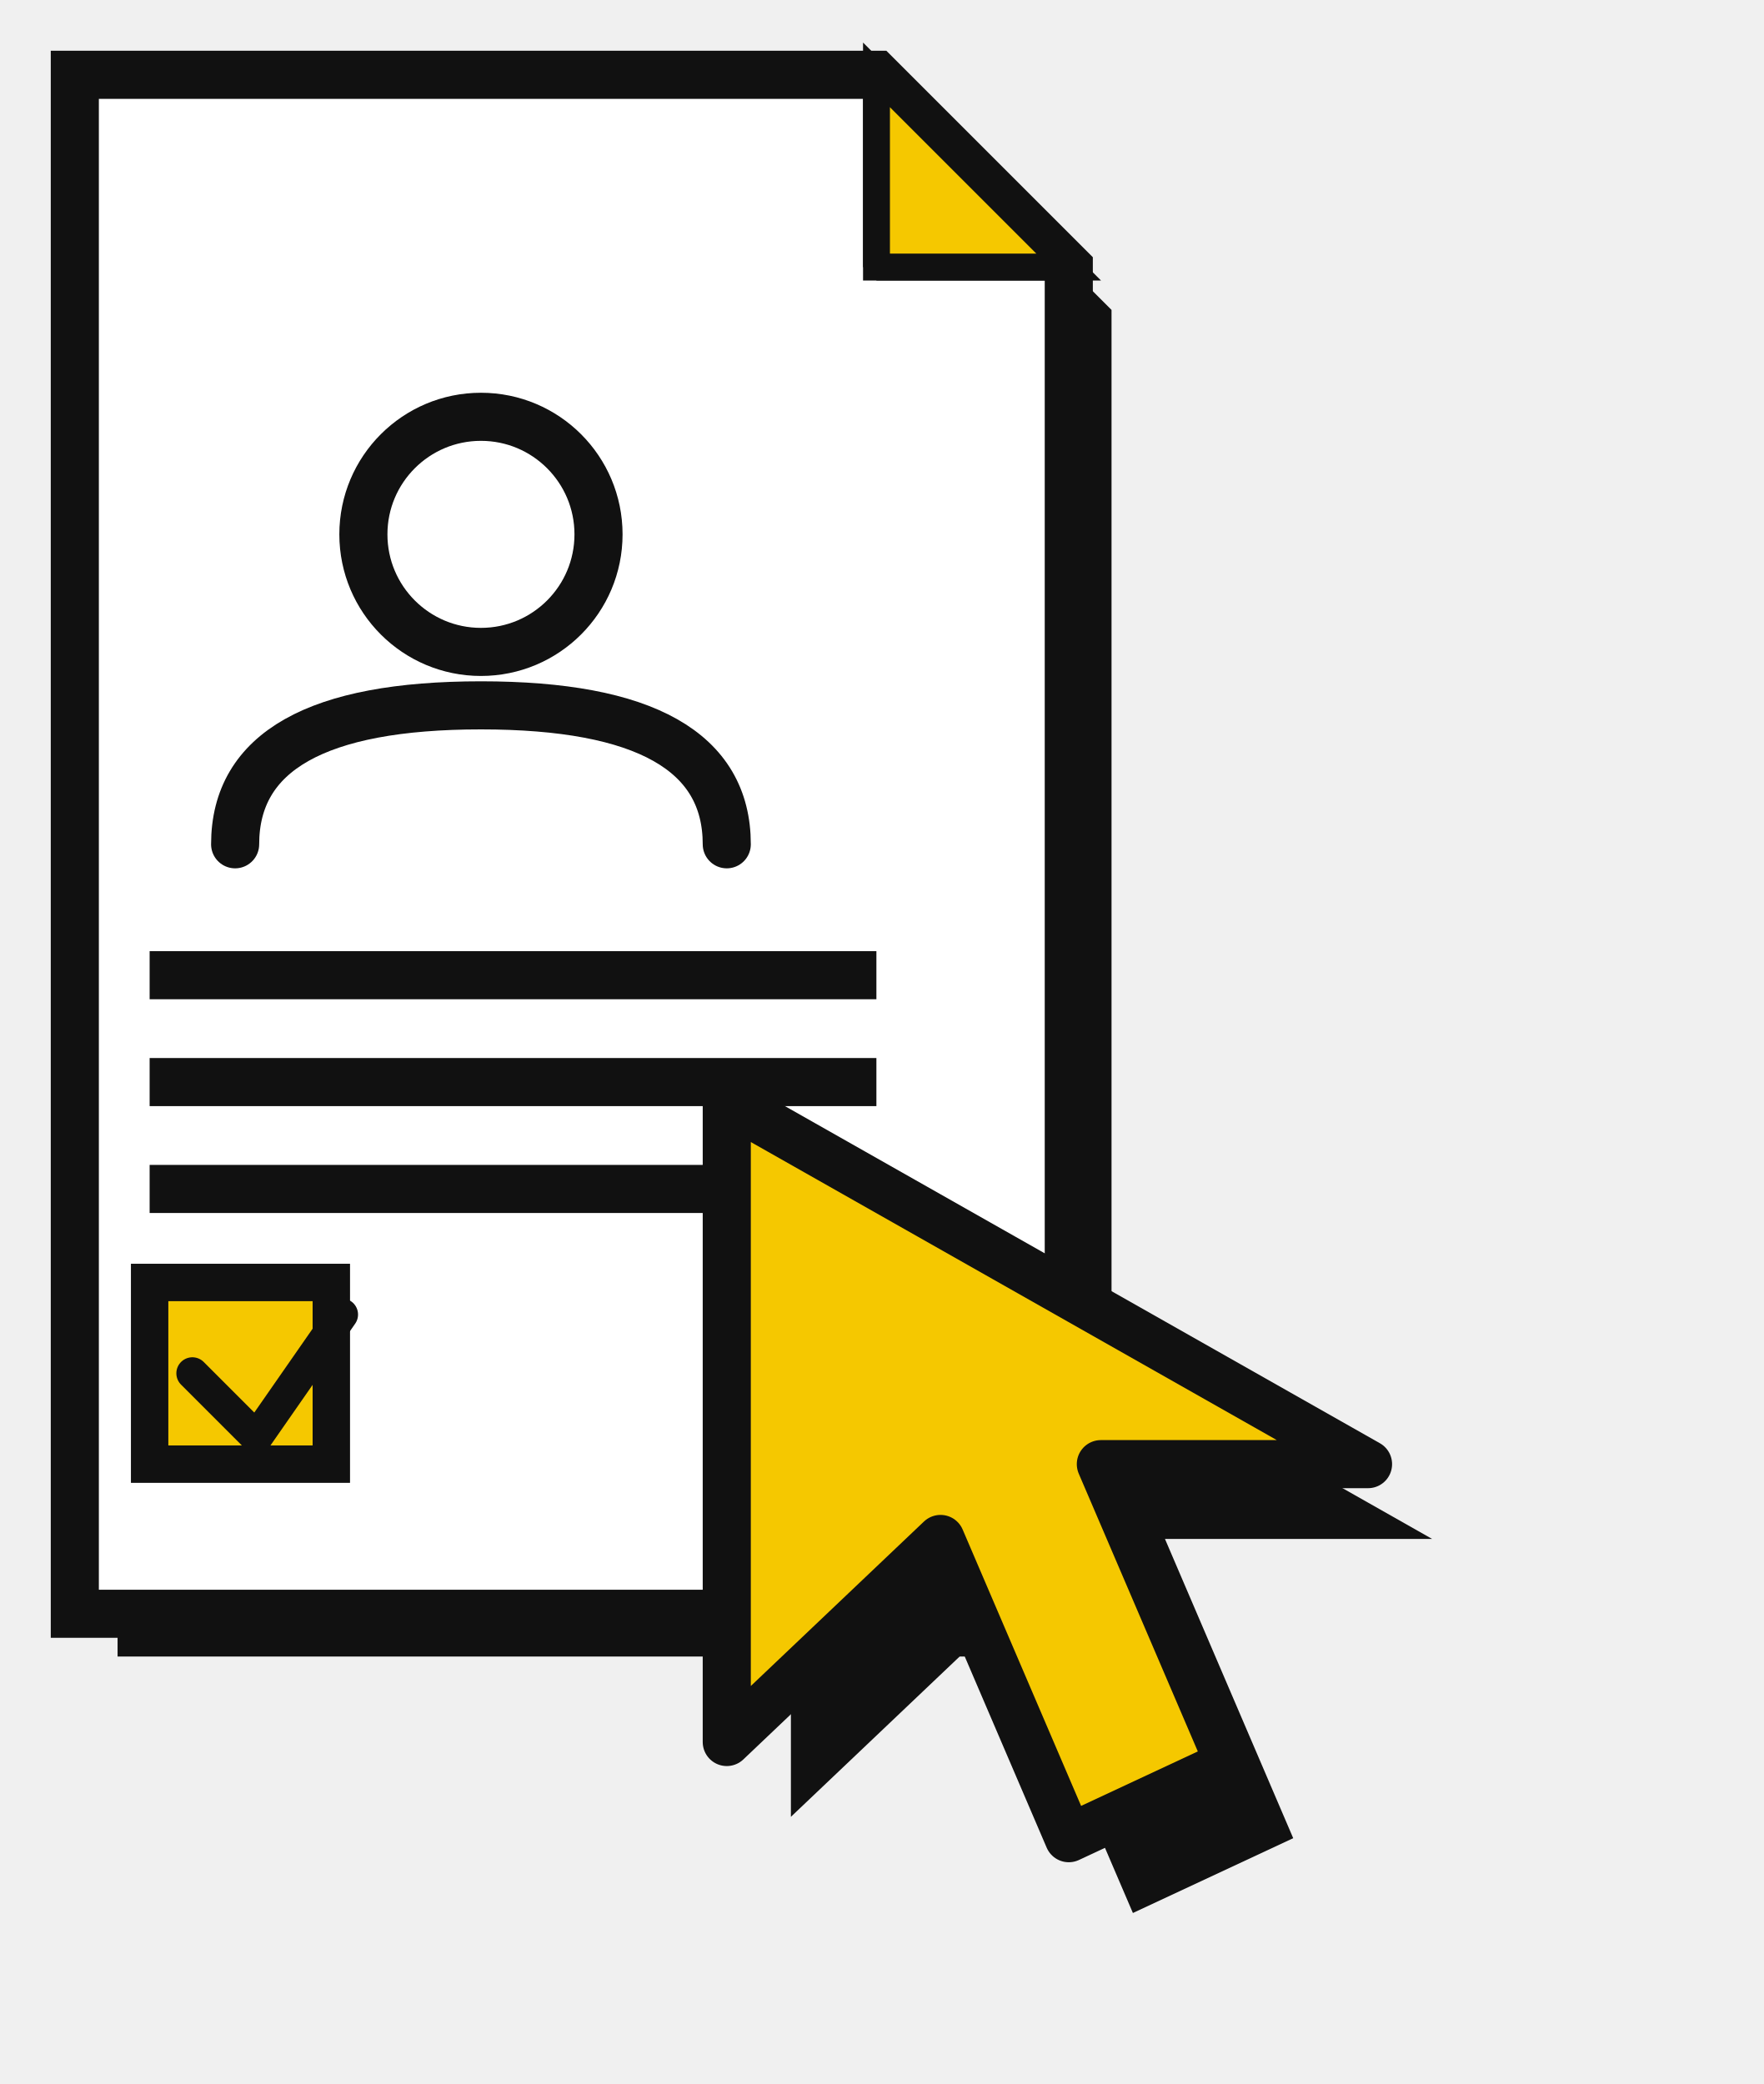
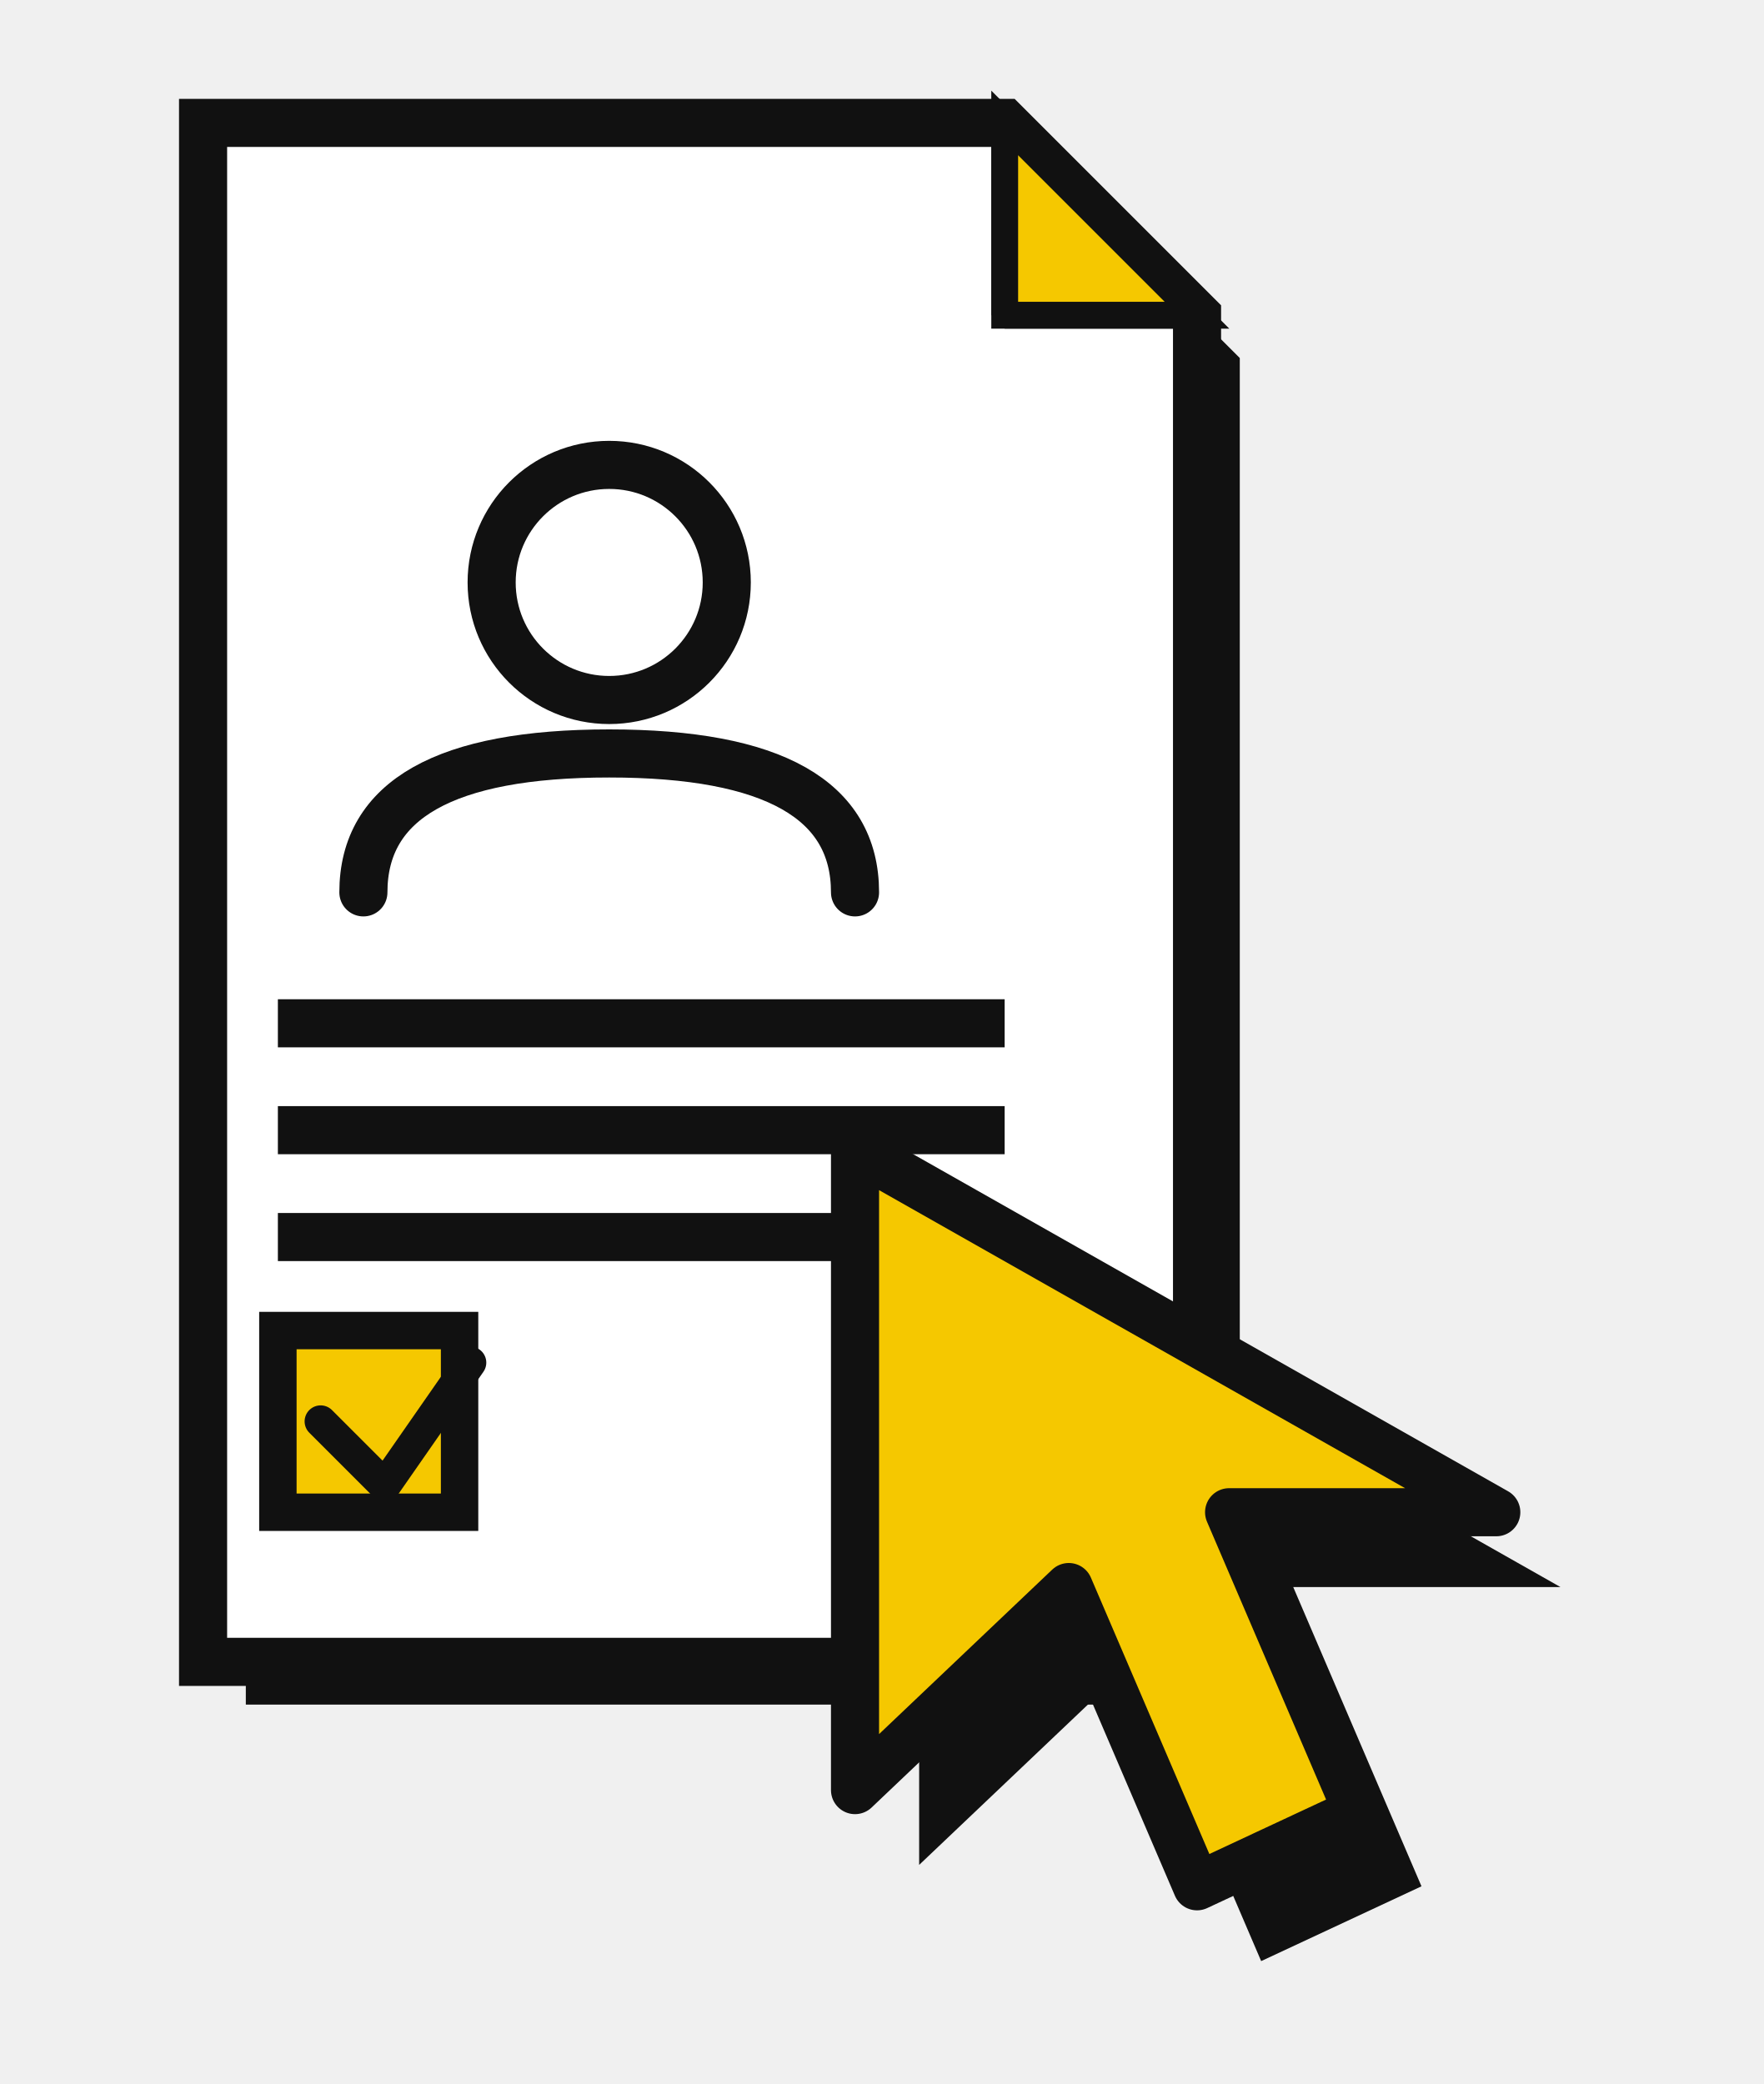
- <svg xmlns="http://www.w3.org/2000/svg" width="100%" viewBox="0 0 330 390" role="img" style="">
+ <svg xmlns="http://www.w3.org/2000/svg" width="100%" viewBox="-24 -9 330 390" role="img" style="">
  <polygon points="22,22 172,22 208,58 208,310 22,310" fill="#111" stroke="none" style="fill:rgb(17, 17, 17);stroke:none;color:rgb(11, 11, 11);stroke-width:1px;stroke-linecap:butt;stroke-linejoin:miter;opacity:1;font-family:&quot;Anthropic Sans&quot;, -apple-system, BlinkMacSystemFont, &quot;Segoe UI&quot;, sans-serif;font-size:16px;font-weight:400;text-anchor:start;dominant-baseline:auto" />
  <polygon points="14,14 164,14 200,50 200,302 14,302" fill="white" stroke="#111" stroke-width="9" stroke-linejoin="miter" style="fill:rgb(255, 255, 255);stroke:rgb(17, 17, 17);color:rgb(11, 11, 11);stroke-width:9px;stroke-linecap:butt;stroke-linejoin:miter;opacity:1;font-family:&quot;Anthropic Sans&quot;, -apple-system, BlinkMacSystemFont, &quot;Segoe UI&quot;, sans-serif;font-size:16px;font-weight:400;text-anchor:start;dominant-baseline:auto" />
  <polygon points="164,14 200,50 164,50" fill="#F5C800" stroke="#111" stroke-width="5" stroke-linejoin="miter" style="fill:rgb(245, 200, 0);stroke:rgb(17, 17, 17);color:rgb(11, 11, 11);stroke-width:5px;stroke-linecap:butt;stroke-linejoin:miter;opacity:1;font-family:&quot;Anthropic Sans&quot;, -apple-system, BlinkMacSystemFont, &quot;Segoe UI&quot;, sans-serif;font-size:16px;font-weight:400;text-anchor:start;dominant-baseline:auto" />
  <line x1="164" y1="14" x2="164" y2="50" stroke="#111" stroke-width="5" style="fill:rgb(0, 0, 0);stroke:rgb(17, 17, 17);color:rgb(11, 11, 11);stroke-width:5px;stroke-linecap:butt;stroke-linejoin:miter;opacity:1;font-family:&quot;Anthropic Sans&quot;, -apple-system, BlinkMacSystemFont, &quot;Segoe UI&quot;, sans-serif;font-size:16px;font-weight:400;text-anchor:start;dominant-baseline:auto" />
  <line x1="164" y1="50" x2="200" y2="50" stroke="#111" stroke-width="5" style="fill:rgb(0, 0, 0);stroke:rgb(17, 17, 17);color:rgb(11, 11, 11);stroke-width:5px;stroke-linecap:butt;stroke-linejoin:miter;opacity:1;font-family:&quot;Anthropic Sans&quot;, -apple-system, BlinkMacSystemFont, &quot;Segoe UI&quot;, sans-serif;font-size:16px;font-weight:400;text-anchor:start;dominant-baseline:auto" />
  <circle cx="90" cy="100" r="22" fill="none" stroke="#111" stroke-width="9" style="fill:none;stroke:rgb(17, 17, 17);color:rgb(11, 11, 11);stroke-width:9px;stroke-linecap:butt;stroke-linejoin:miter;opacity:1;font-family:&quot;Anthropic Sans&quot;, -apple-system, BlinkMacSystemFont, &quot;Segoe UI&quot;, sans-serif;font-size:16px;font-weight:400;text-anchor:start;dominant-baseline:auto" />
  <path d="M44,158 Q44,132 90,132 Q136,132 136,158" fill="none" stroke="#111" stroke-width="9" stroke-linecap="round" style="fill:none;stroke:rgb(17, 17, 17);color:rgb(11, 11, 11);stroke-width:9px;stroke-linecap:round;stroke-linejoin:miter;opacity:1;font-family:&quot;Anthropic Sans&quot;, -apple-system, BlinkMacSystemFont, &quot;Segoe UI&quot;, sans-serif;font-size:16px;font-weight:400;text-anchor:start;dominant-baseline:auto" />
  <rect x="28" y="178" width="136" height="9" fill="#111" style="fill:rgb(17, 17, 17);stroke:none;color:rgb(11, 11, 11);stroke-width:1px;stroke-linecap:butt;stroke-linejoin:miter;opacity:1;font-family:&quot;Anthropic Sans&quot;, -apple-system, BlinkMacSystemFont, &quot;Segoe UI&quot;, sans-serif;font-size:16px;font-weight:400;text-anchor:start;dominant-baseline:auto" />
  <rect x="28" y="198" width="136" height="9" fill="#111" style="fill:rgb(17, 17, 17);stroke:none;color:rgb(11, 11, 11);stroke-width:1px;stroke-linecap:butt;stroke-linejoin:miter;opacity:1;font-family:&quot;Anthropic Sans&quot;, -apple-system, BlinkMacSystemFont, &quot;Segoe UI&quot;, sans-serif;font-size:16px;font-weight:400;text-anchor:start;dominant-baseline:auto" />
  <rect x="28" y="218" width="106" height="9" fill="#111" style="fill:rgb(17, 17, 17);stroke:none;color:rgb(11, 11, 11);stroke-width:1px;stroke-linecap:butt;stroke-linejoin:miter;opacity:1;font-family:&quot;Anthropic Sans&quot;, -apple-system, BlinkMacSystemFont, &quot;Segoe UI&quot;, sans-serif;font-size:16px;font-weight:400;text-anchor:start;dominant-baseline:auto" />
  <rect x="28" y="240" width="34" height="34" fill="#F5C800" stroke="#111" stroke-width="7" style="fill:rgb(245, 200, 0);stroke:rgb(17, 17, 17);color:rgb(11, 11, 11);stroke-width:7px;stroke-linecap:butt;stroke-linejoin:miter;opacity:1;font-family:&quot;Anthropic Sans&quot;, -apple-system, BlinkMacSystemFont, &quot;Segoe UI&quot;, sans-serif;font-size:16px;font-weight:400;text-anchor:start;dominant-baseline:auto" />
  <polyline points="36,257 48,269 64,246" fill="none" stroke="#111" stroke-width="6" stroke-linecap="round" stroke-linejoin="round" style="fill:none;stroke:rgb(17, 17, 17);color:rgb(11, 11, 11);stroke-width:6px;stroke-linecap:round;stroke-linejoin:round;opacity:1;font-family:&quot;Anthropic Sans&quot;, -apple-system, BlinkMacSystemFont, &quot;Segoe UI&quot;, sans-serif;font-size:16px;font-weight:400;text-anchor:start;dominant-baseline:auto" />
  <polygon points="148,220 148,340 188,302 212,358 242,344 218,288 268,288" fill="#111" style="fill:rgb(17, 17, 17);stroke:none;color:rgb(11, 11, 11);stroke-width:1px;stroke-linecap:butt;stroke-linejoin:miter;opacity:1;font-family:&quot;Anthropic Sans&quot;, -apple-system, BlinkMacSystemFont, &quot;Segoe UI&quot;, sans-serif;font-size:16px;font-weight:400;text-anchor:start;dominant-baseline:auto" />
  <polygon points="136,206 136,326 176,288 200,344 230,330 206,274 256,274" fill="#F5C800" stroke="#111" stroke-width="9" stroke-linejoin="round" stroke-linecap="round" style="fill:rgb(245, 200, 0);stroke:rgb(17, 17, 17);color:rgb(11, 11, 11);stroke-width:9px;stroke-linecap:round;stroke-linejoin:round;opacity:1;font-family:&quot;Anthropic Sans&quot;, -apple-system, BlinkMacSystemFont, &quot;Segoe UI&quot;, sans-serif;font-size:16px;font-weight:400;text-anchor:start;dominant-baseline:auto" />
</svg>
